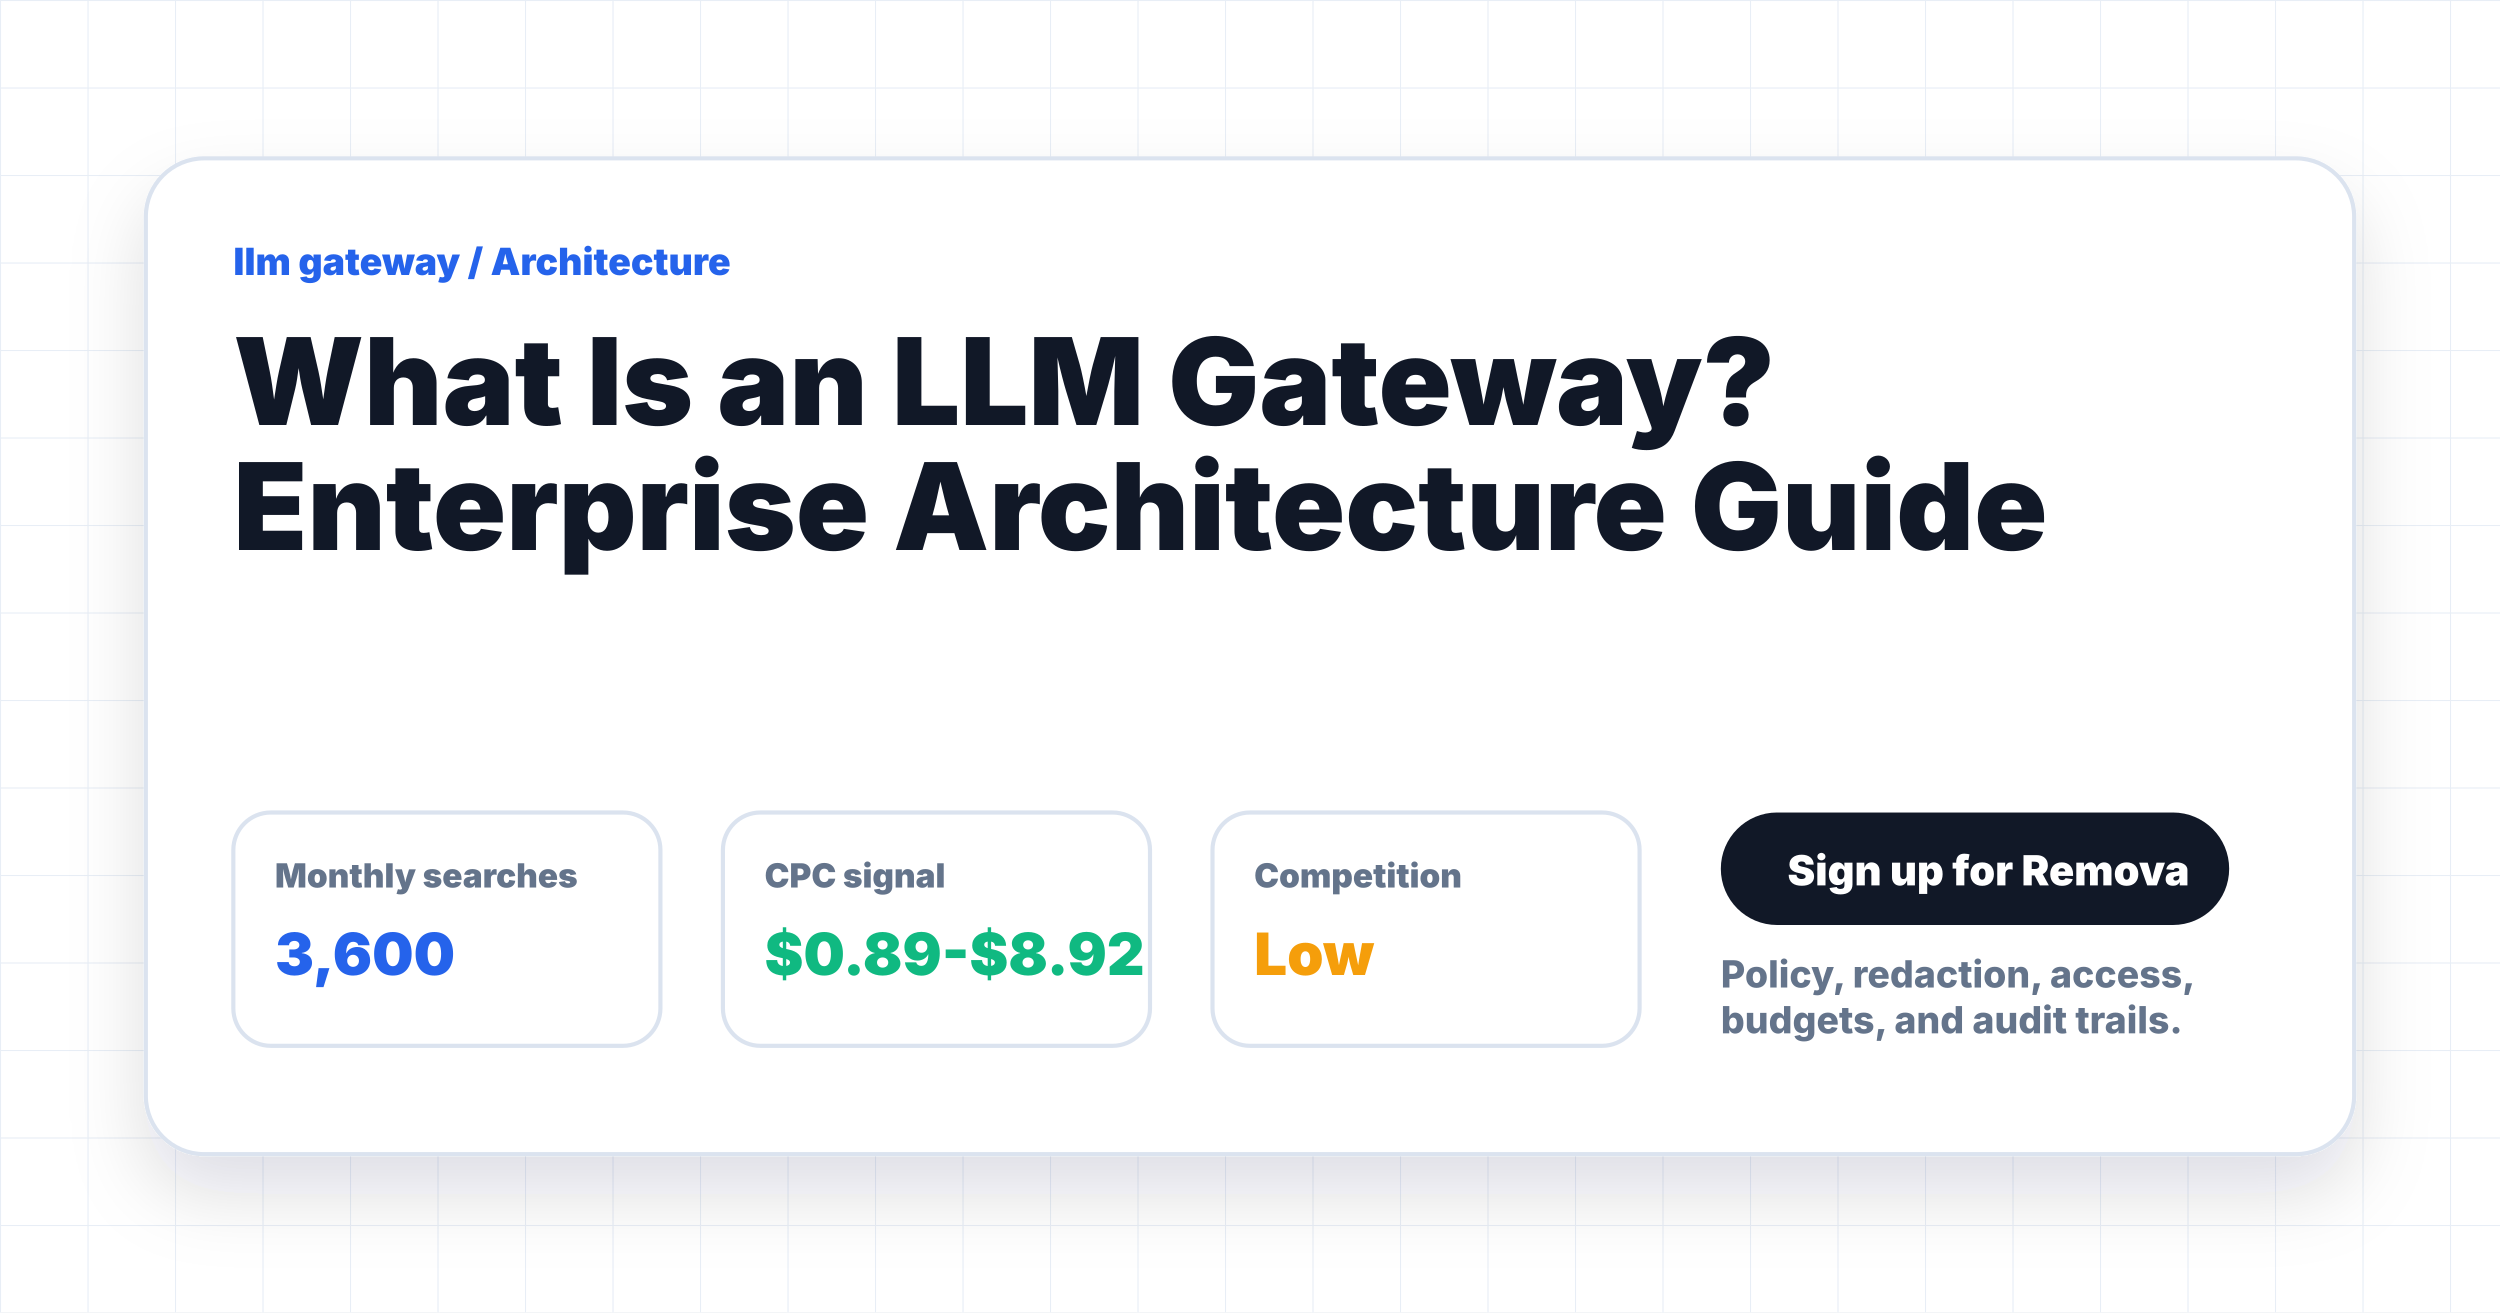
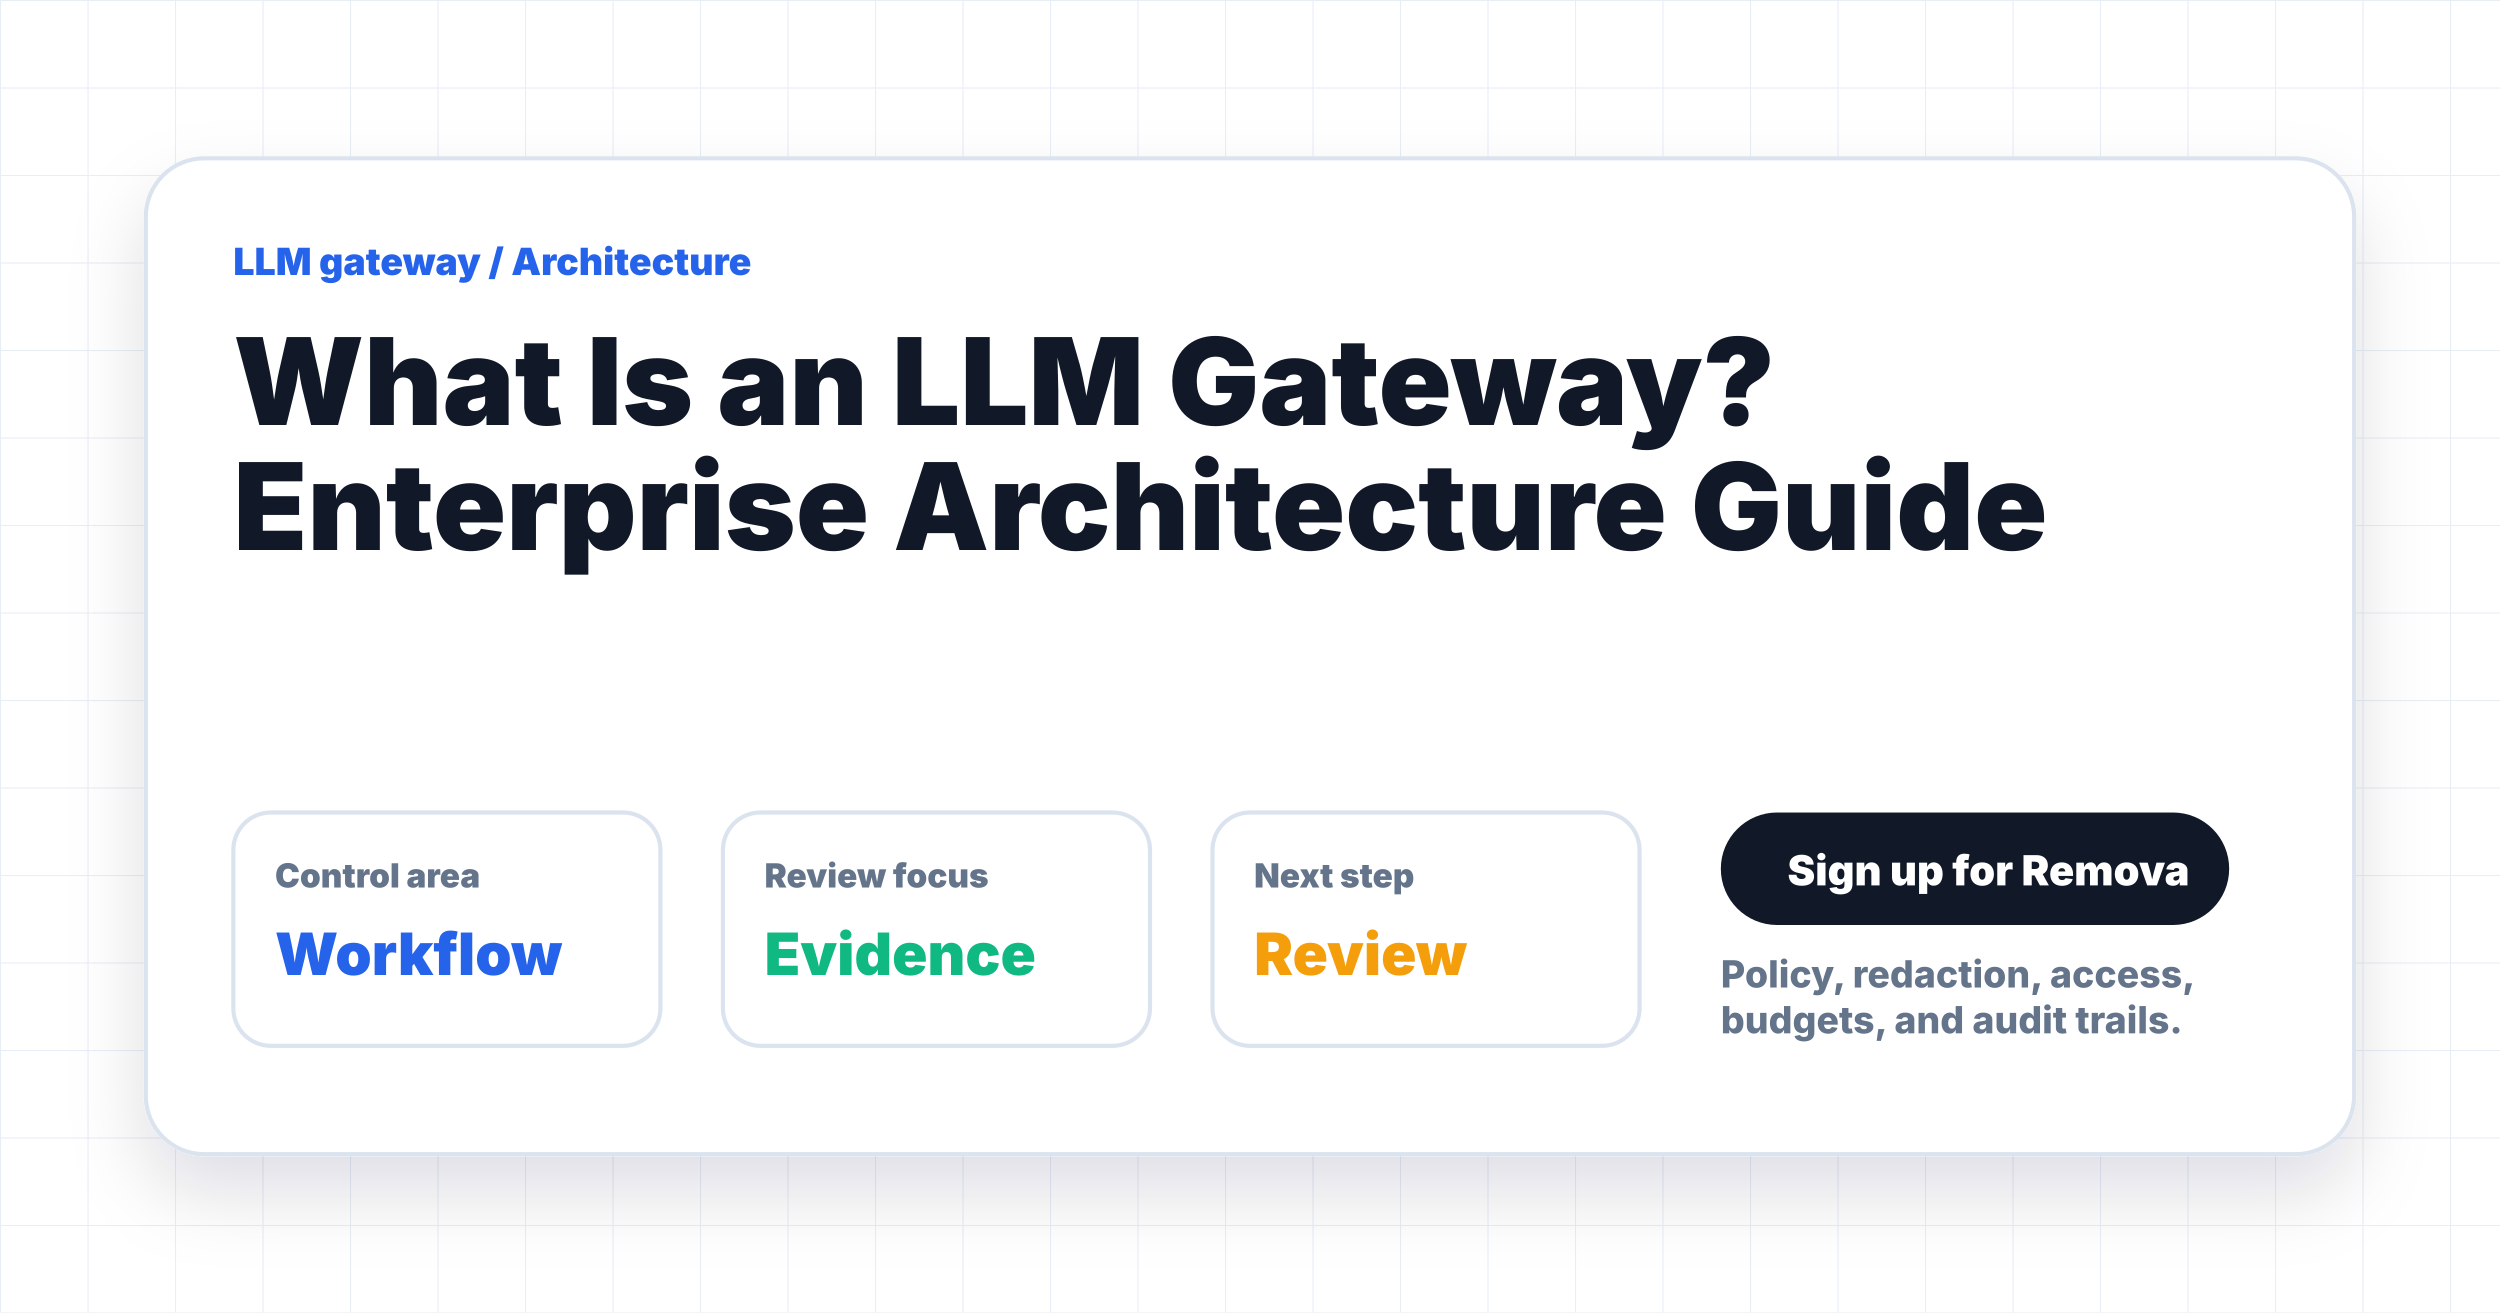
<svg xmlns="http://www.w3.org/2000/svg" width="1200" height="630" viewBox="0 0 1200 630" role="img" aria-label="What Is an LLM Gateway? Enterprise Architecture Guide">
  <style>
            .eyebrow { font: 900 18px Inter, Arial, sans-serif; letter-spacing: 0; text-transform: uppercase; fill: #2563eb; }
            .title { font: 950 58px Inter, Arial, sans-serif; letter-spacing: 0; fill: #111827; }
            .subtitle { font: 800 24px Inter, Arial, sans-serif; fill: #334155; }
            .body { font: 700 22px Inter, Arial, sans-serif; fill: #475569; }
            .small { font: 800 18px Inter, Arial, sans-serif; fill: #64748b; }
            .label { font: 900 16px Inter, Arial, sans-serif; fill: #64748b; }
            .metric { font: 950 28px Inter, Arial, sans-serif; }
            .node { font: 950 23px Inter, Arial, sans-serif; fill: #111827; }
            .check { font: 800 18px Inter, Arial, sans-serif; fill: #334155; }
        </style>
  <defs>
    <pattern id="grid" width="42" height="42" patternUnits="userSpaceOnUse">
      <path d="M 42 0 L 0 0 0 42" fill="none" stroke="#e8eef6" stroke-width="1" />
    </pattern>
    <filter id="shadow" x="-20%" y="-20%" width="140%" height="150%">
      <feDropShadow dx="0" dy="18" stdDeviation="18" flood-color="#0f172a" flood-opacity="0.13" />
    </filter>
  </defs>
  <rect width="1200" height="630" fill="#ffffff" />
  <rect width="1200" height="630" fill="url(#grid)" />
  <rect x="70" y="76" width="1060" height="478" rx="28" fill="#ffffff" stroke="#dbe3ef" stroke-width="2" filter="url(#shadow)" />
-   <text class="eyebrow" x="112" y="132">llm gateway / Architecture</text>
+   <text class="eyebrow" x="112" y="132">LLM gateway / Architecture</text>
  <text class="title" x="112" y="204">
    <tspan x="112" dy="0">What Is an LLM Gateway?</tspan>
    <tspan x="112" dy="60">Enterprise Architecture Guide</tspan>
  </text>
  <rect x="112" y="390" width="205" height="112" rx="18" fill="#ffffff" stroke="#dbe3ef" stroke-width="2" />
-   <text class="label" x="132" y="426">Monthly searches</text>
-   <text class="metric" x="132" y="468" fill="#2563eb">3,600</text>
+   <text class="label" x="132" y="426">Control area</text>
+   <text class="metric" x="132" y="468" fill="#2563eb">Workflow</text>
  <rect x="347" y="390" width="205" height="112" rx="18" fill="#ffffff" stroke="#dbe3ef" stroke-width="2" />
-   <text class="label" x="367" y="426">CPC signal</text>
-   <text class="metric" x="367" y="468" fill="#10b981">$0.89-$8.92</text>
+   <text class="label" x="367" y="426">Review focus</text>
+   <text class="metric" x="367" y="468" fill="#10b981">Evidence</text>
  <rect x="582" y="390" width="205" height="112" rx="18" fill="#ffffff" stroke="#dbe3ef" stroke-width="2" />
-   <text class="label" x="602" y="426">Competition</text>
-   <text class="metric" x="602" y="468" fill="#f59e0b">Low</text>
+   <text class="label" x="602" y="426">Next step</text>
+   <text class="metric" x="602" y="468" fill="#f59e0b">Review</text>
  <rect x="826" y="390" width="244" height="54" rx="27" fill="#111827" />
  <text x="858" y="425" style="font: 950 20px Inter, Arial, sans-serif; fill: #ffffff;">Sign up for Remova</text>
  <text class="small" x="826" y="474">
    <tspan x="826" dy="0">Policy, redaction, access,</tspan>
    <tspan x="826" dy="22">budgets, and audit trails.</tspan>
  </text>
</svg>
